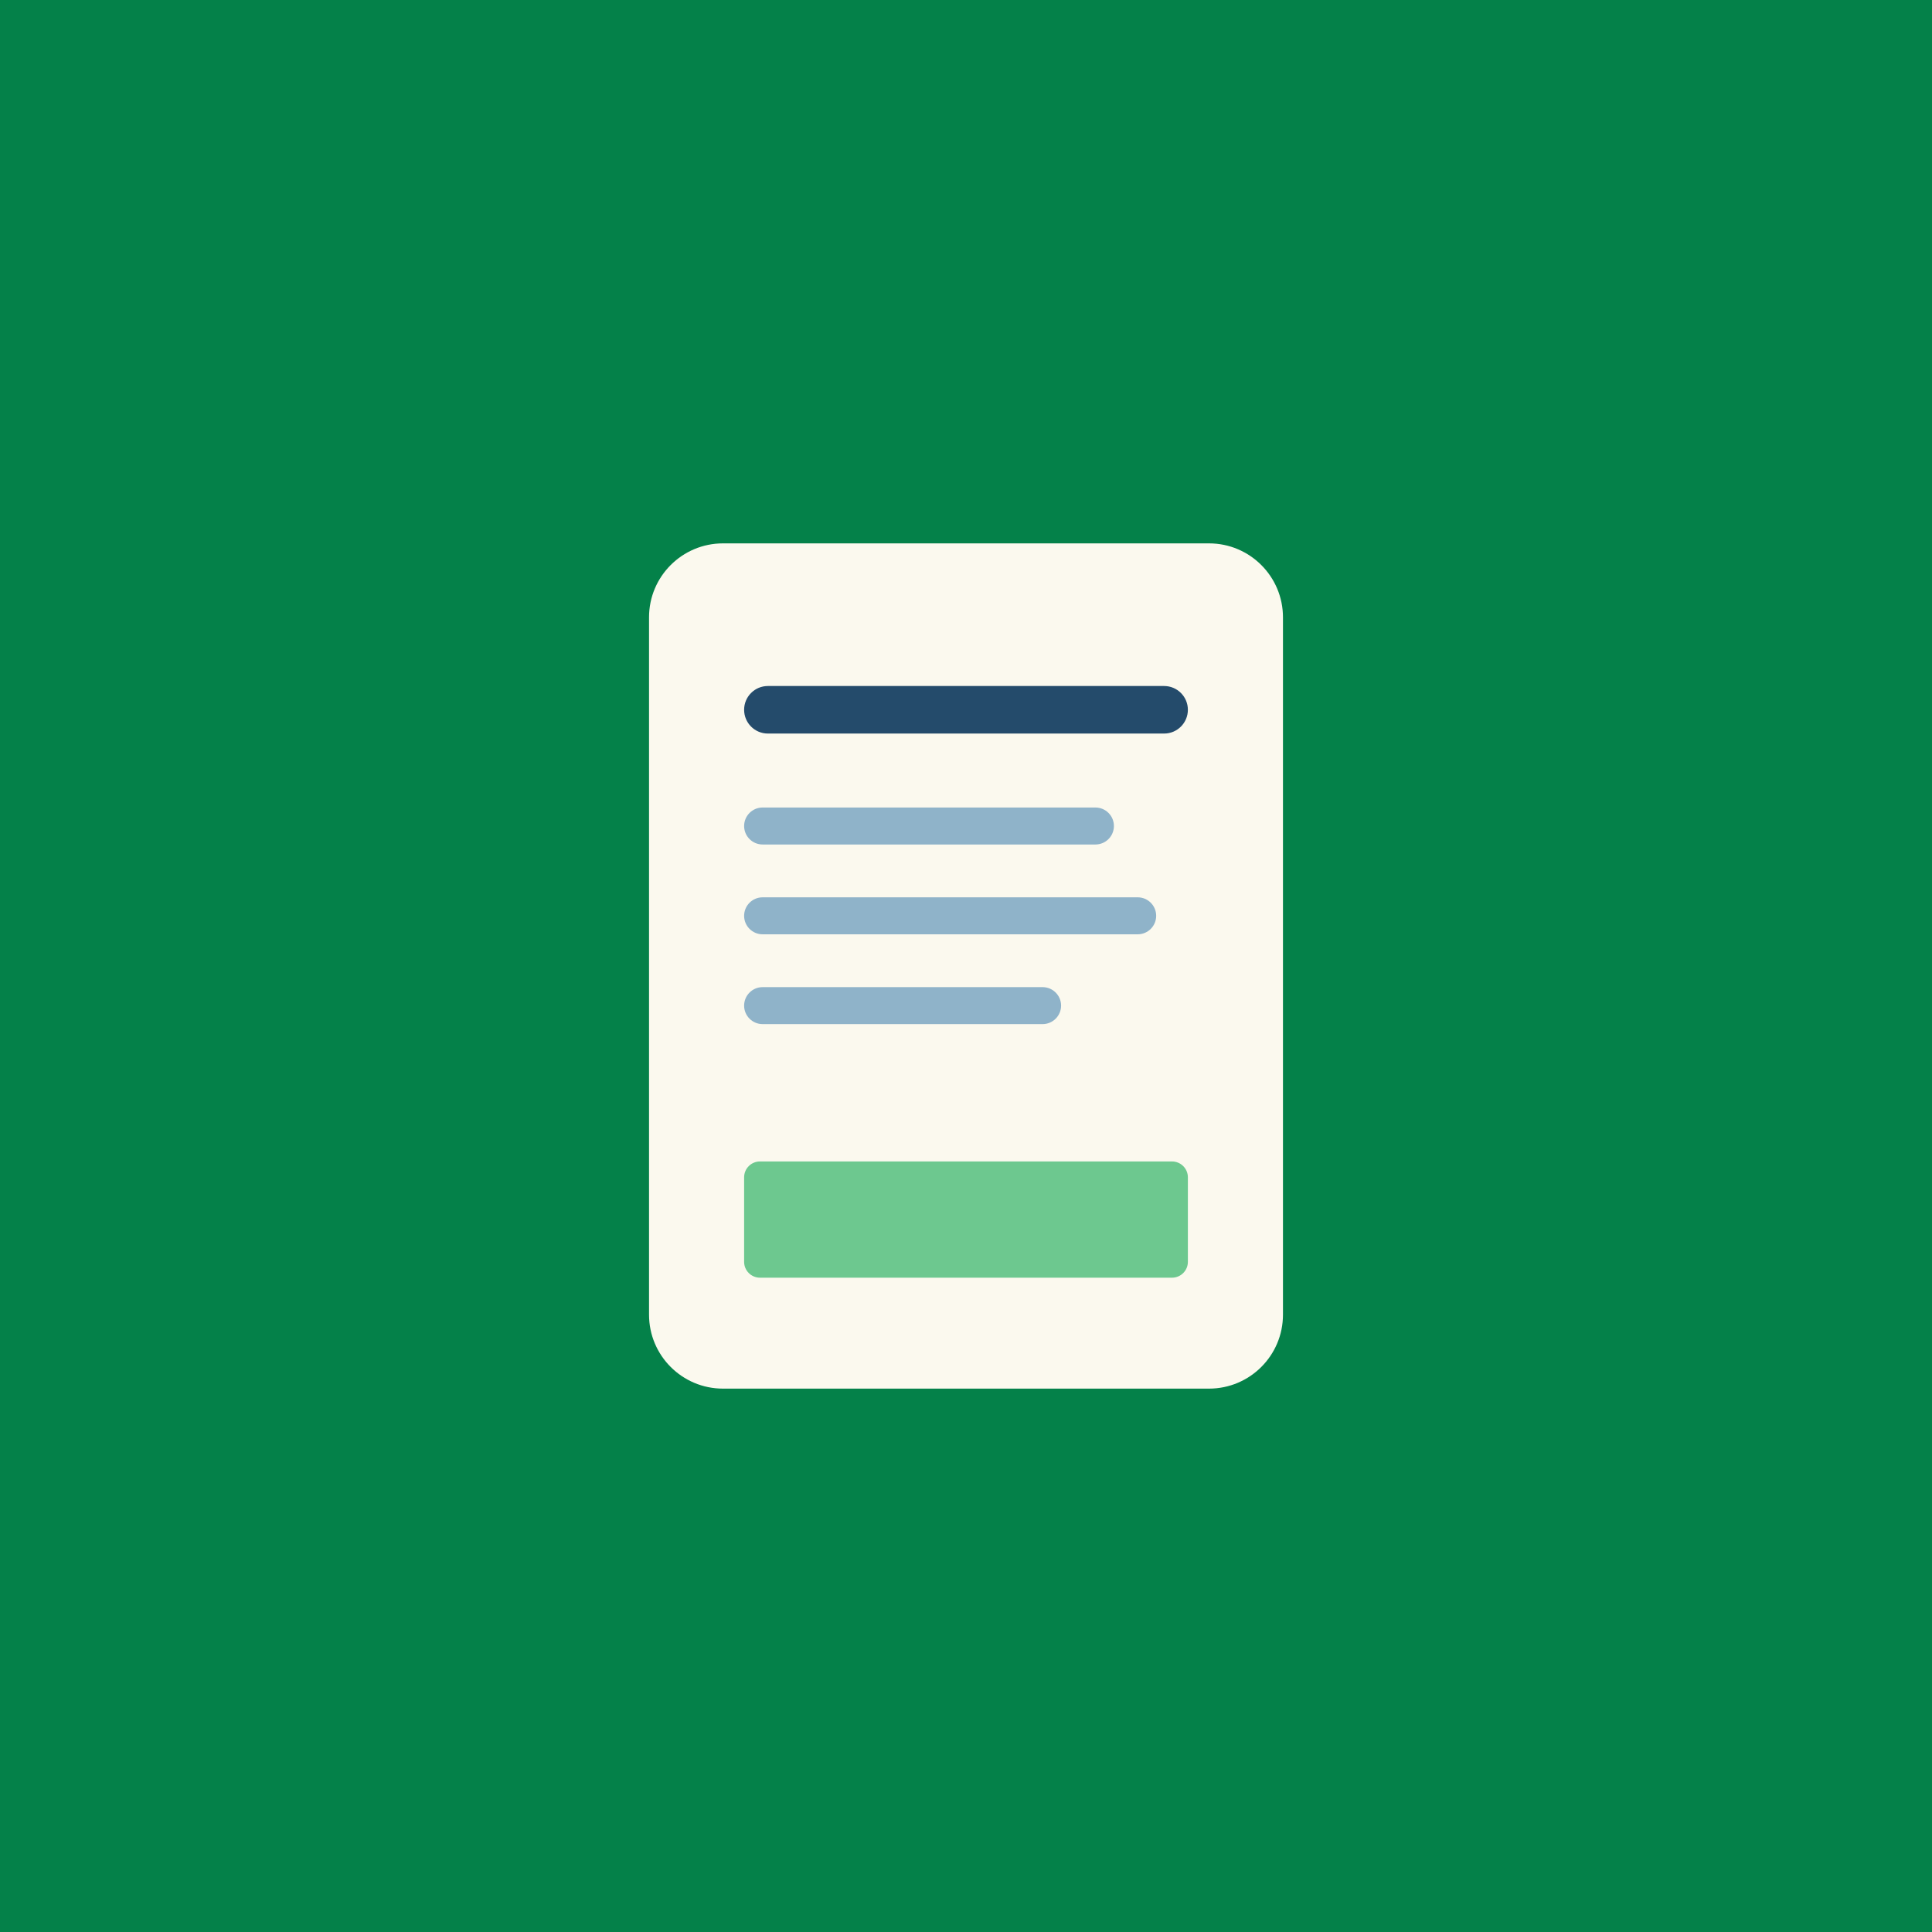
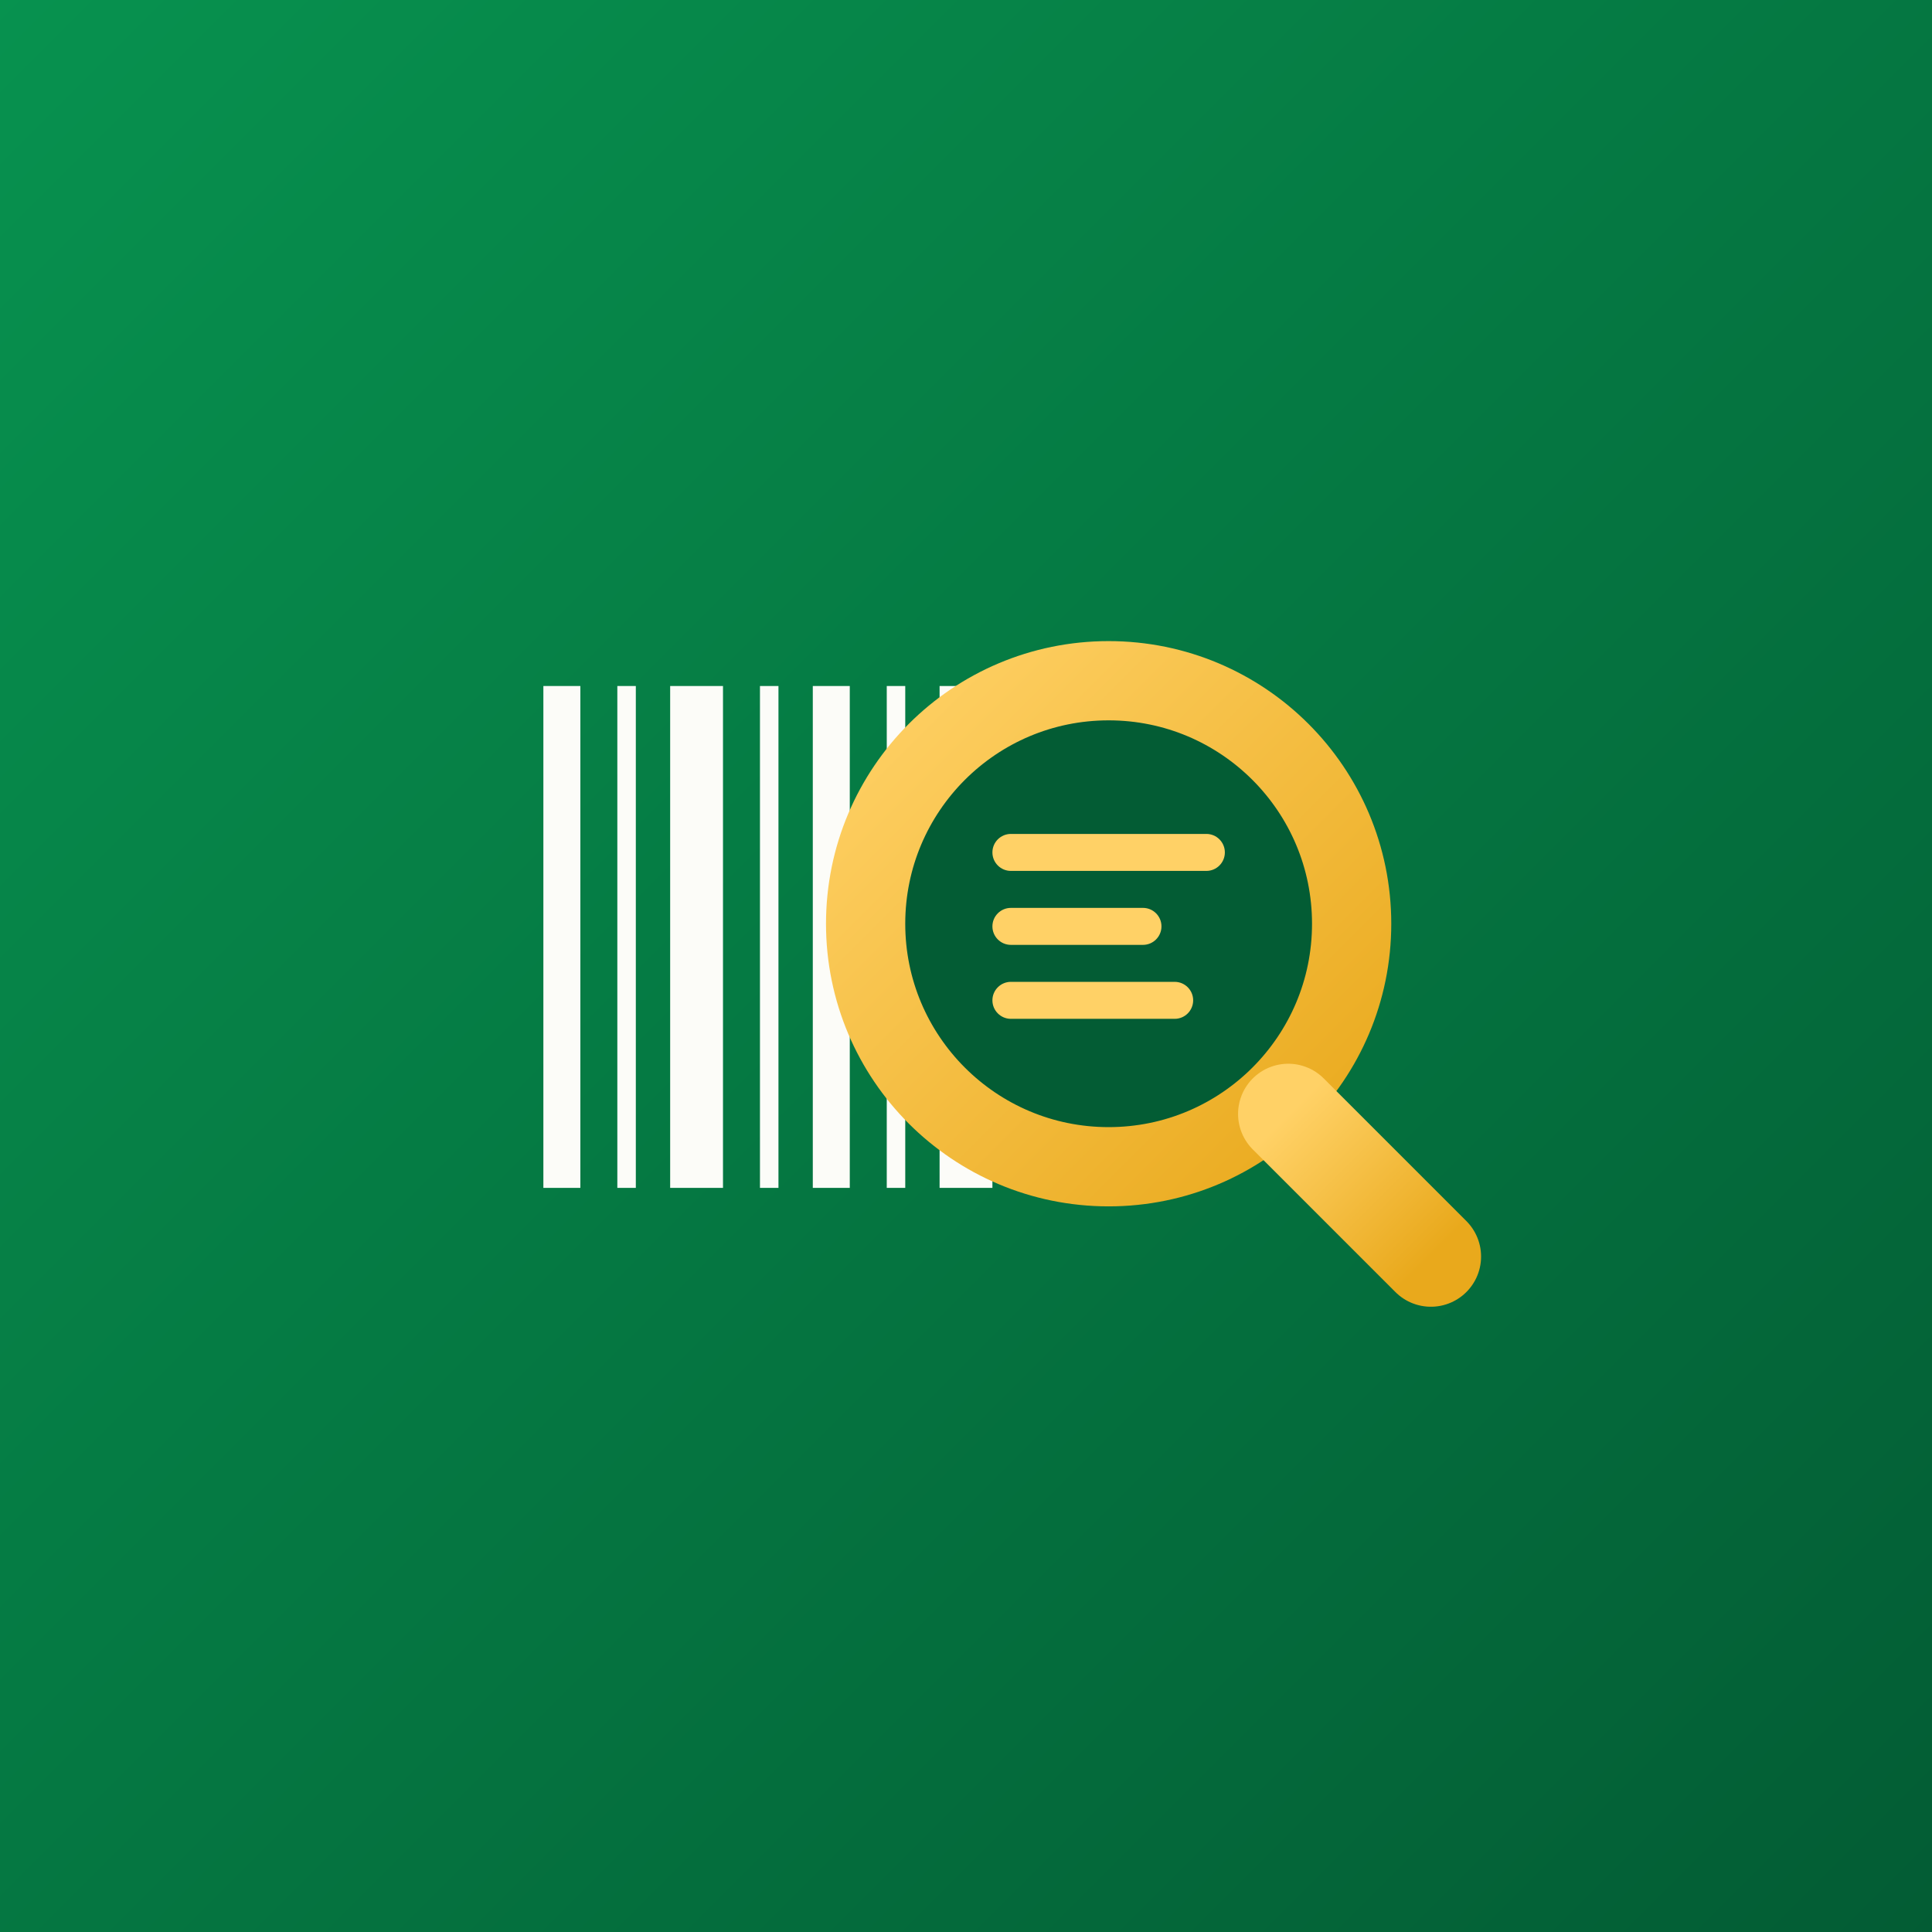
<svg xmlns="http://www.w3.org/2000/svg" viewBox="0 0 512 512">
-   <rect width="512" height="512" fill="#048149" />
+   <defs>
+     <linearGradient id="t" x1="0" y1="0" x2="1" y2="1">
+       <stop offset="0" stop-color="#07924f" />
+       <stop offset="1" stop-color="#035c34" />
+     </linearGradient>
+     <linearGradient id="g" x1="0" y1="0" x2="1" y2="1">
+       <stop offset="0" stop-color="#ffd166" />
+       <stop offset="1" stop-color="#e9a91c" />
+     </linearGradient>
+   </defs>
+   <rect width="512" height="512" fill="url(#t)" />
  <g transform="translate(76.8 76.8) scale(0.7)">
-     <rect x="136" y="96" width="240" height="320" rx="28" fill="#fbf9ee" />
-     <rect x="172" y="150" width="168" height="18" rx="9" fill="#244b6b" />
-     <rect x="172" y="196" width="140" height="14" rx="7" fill="#8fb3c9" />
-     <rect x="172" y="230" width="156" height="14" rx="7" fill="#8fb3c9" />
-     <rect x="172" y="264" width="120" height="14" rx="7" fill="#8fb3c9" />
-     <rect x="172" y="330" width="168" height="44" rx="6" fill="#6dc88f" />
+     <g fill="#fcfcf8">
+       <rect x="96" y="150" width="14" height="190" />
+       <rect x="124" y="150" width="7" height="190" />
+       <rect x="144" y="150" width="20" height="190" />
+       <rect x="178" y="150" width="7" height="190" />
+       <rect x="198" y="150" width="14" height="190" />
+       <rect x="226" y="150" width="7" height="190" />
+       <rect x="246" y="150" width="20" height="190" />
+     </g>
+     <circle cx="310" cy="240" r="92" fill="#035c34" stroke="url(#g)" stroke-width="30" />
+     <g fill="#ffd166">
+       <rect x="266" y="206" width="88" height="14" rx="7" />
+       <rect x="266" y="234" width="64" height="14" rx="7" />
+       <rect x="266" y="262" width="76" height="14" rx="7" />
+     </g>
+     <path d="M378 312 L432 366" stroke="url(#g)" stroke-width="38" stroke-linecap="round" />
  </g>
</svg>
